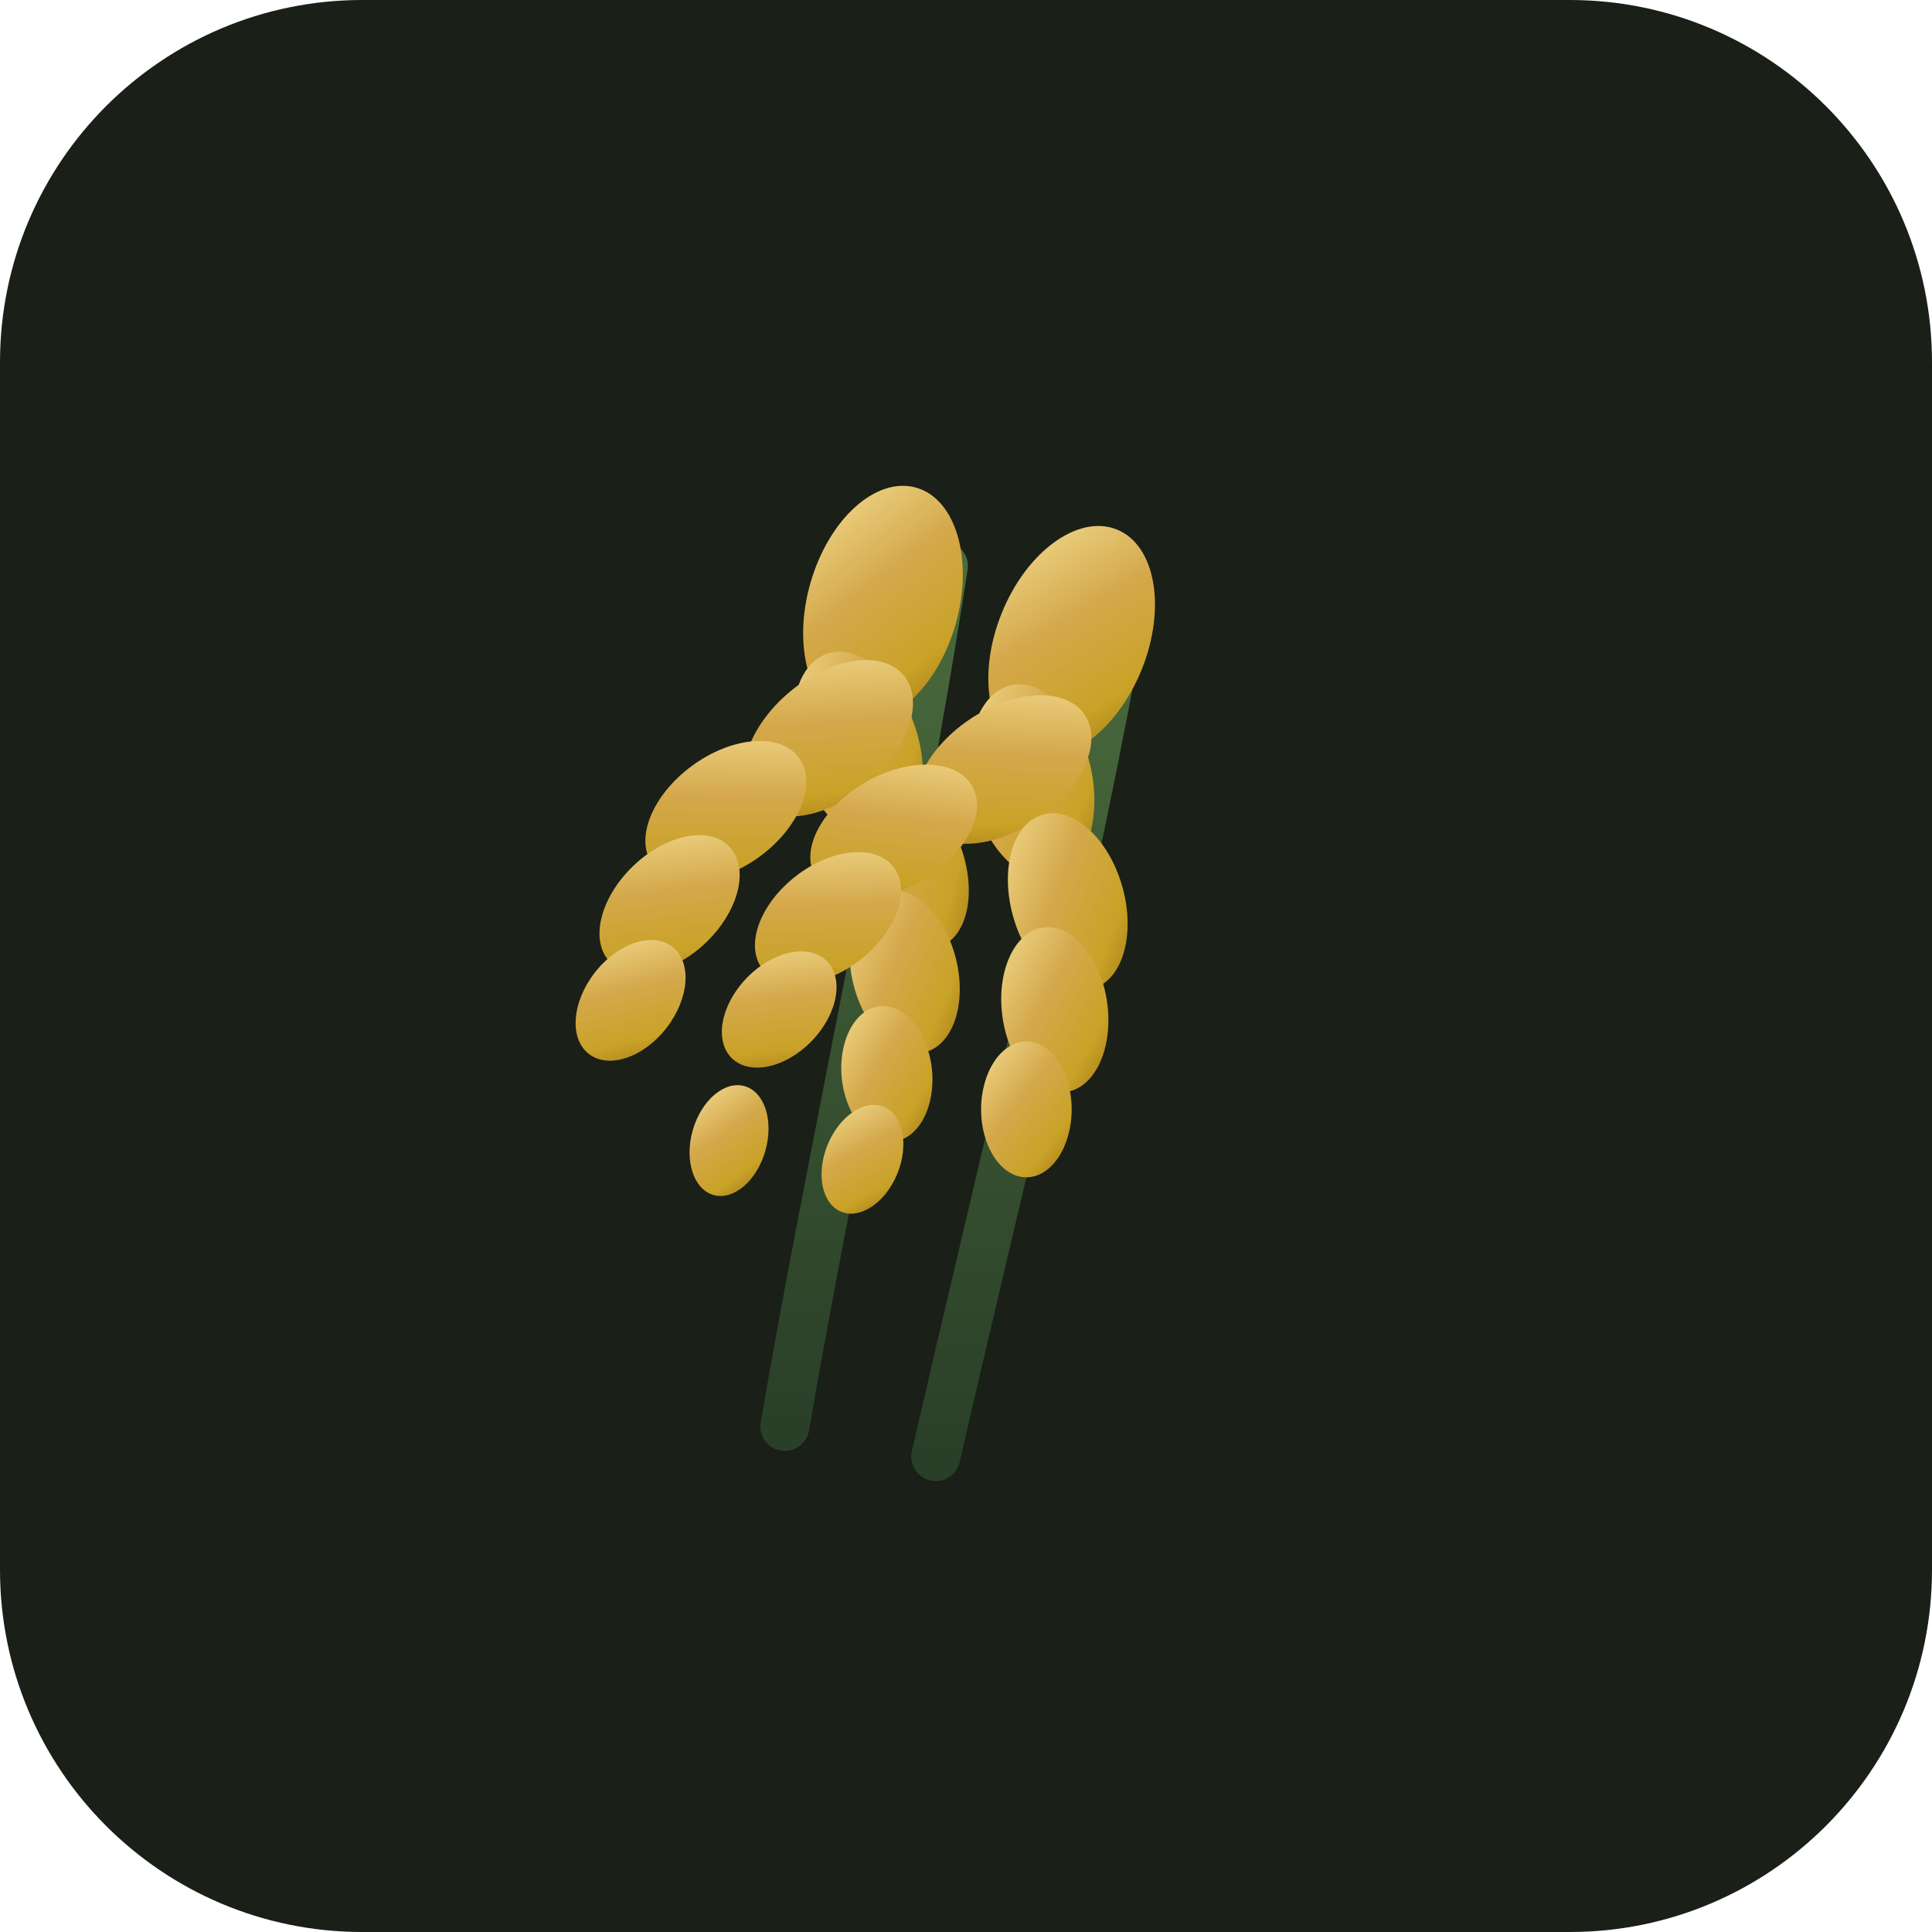
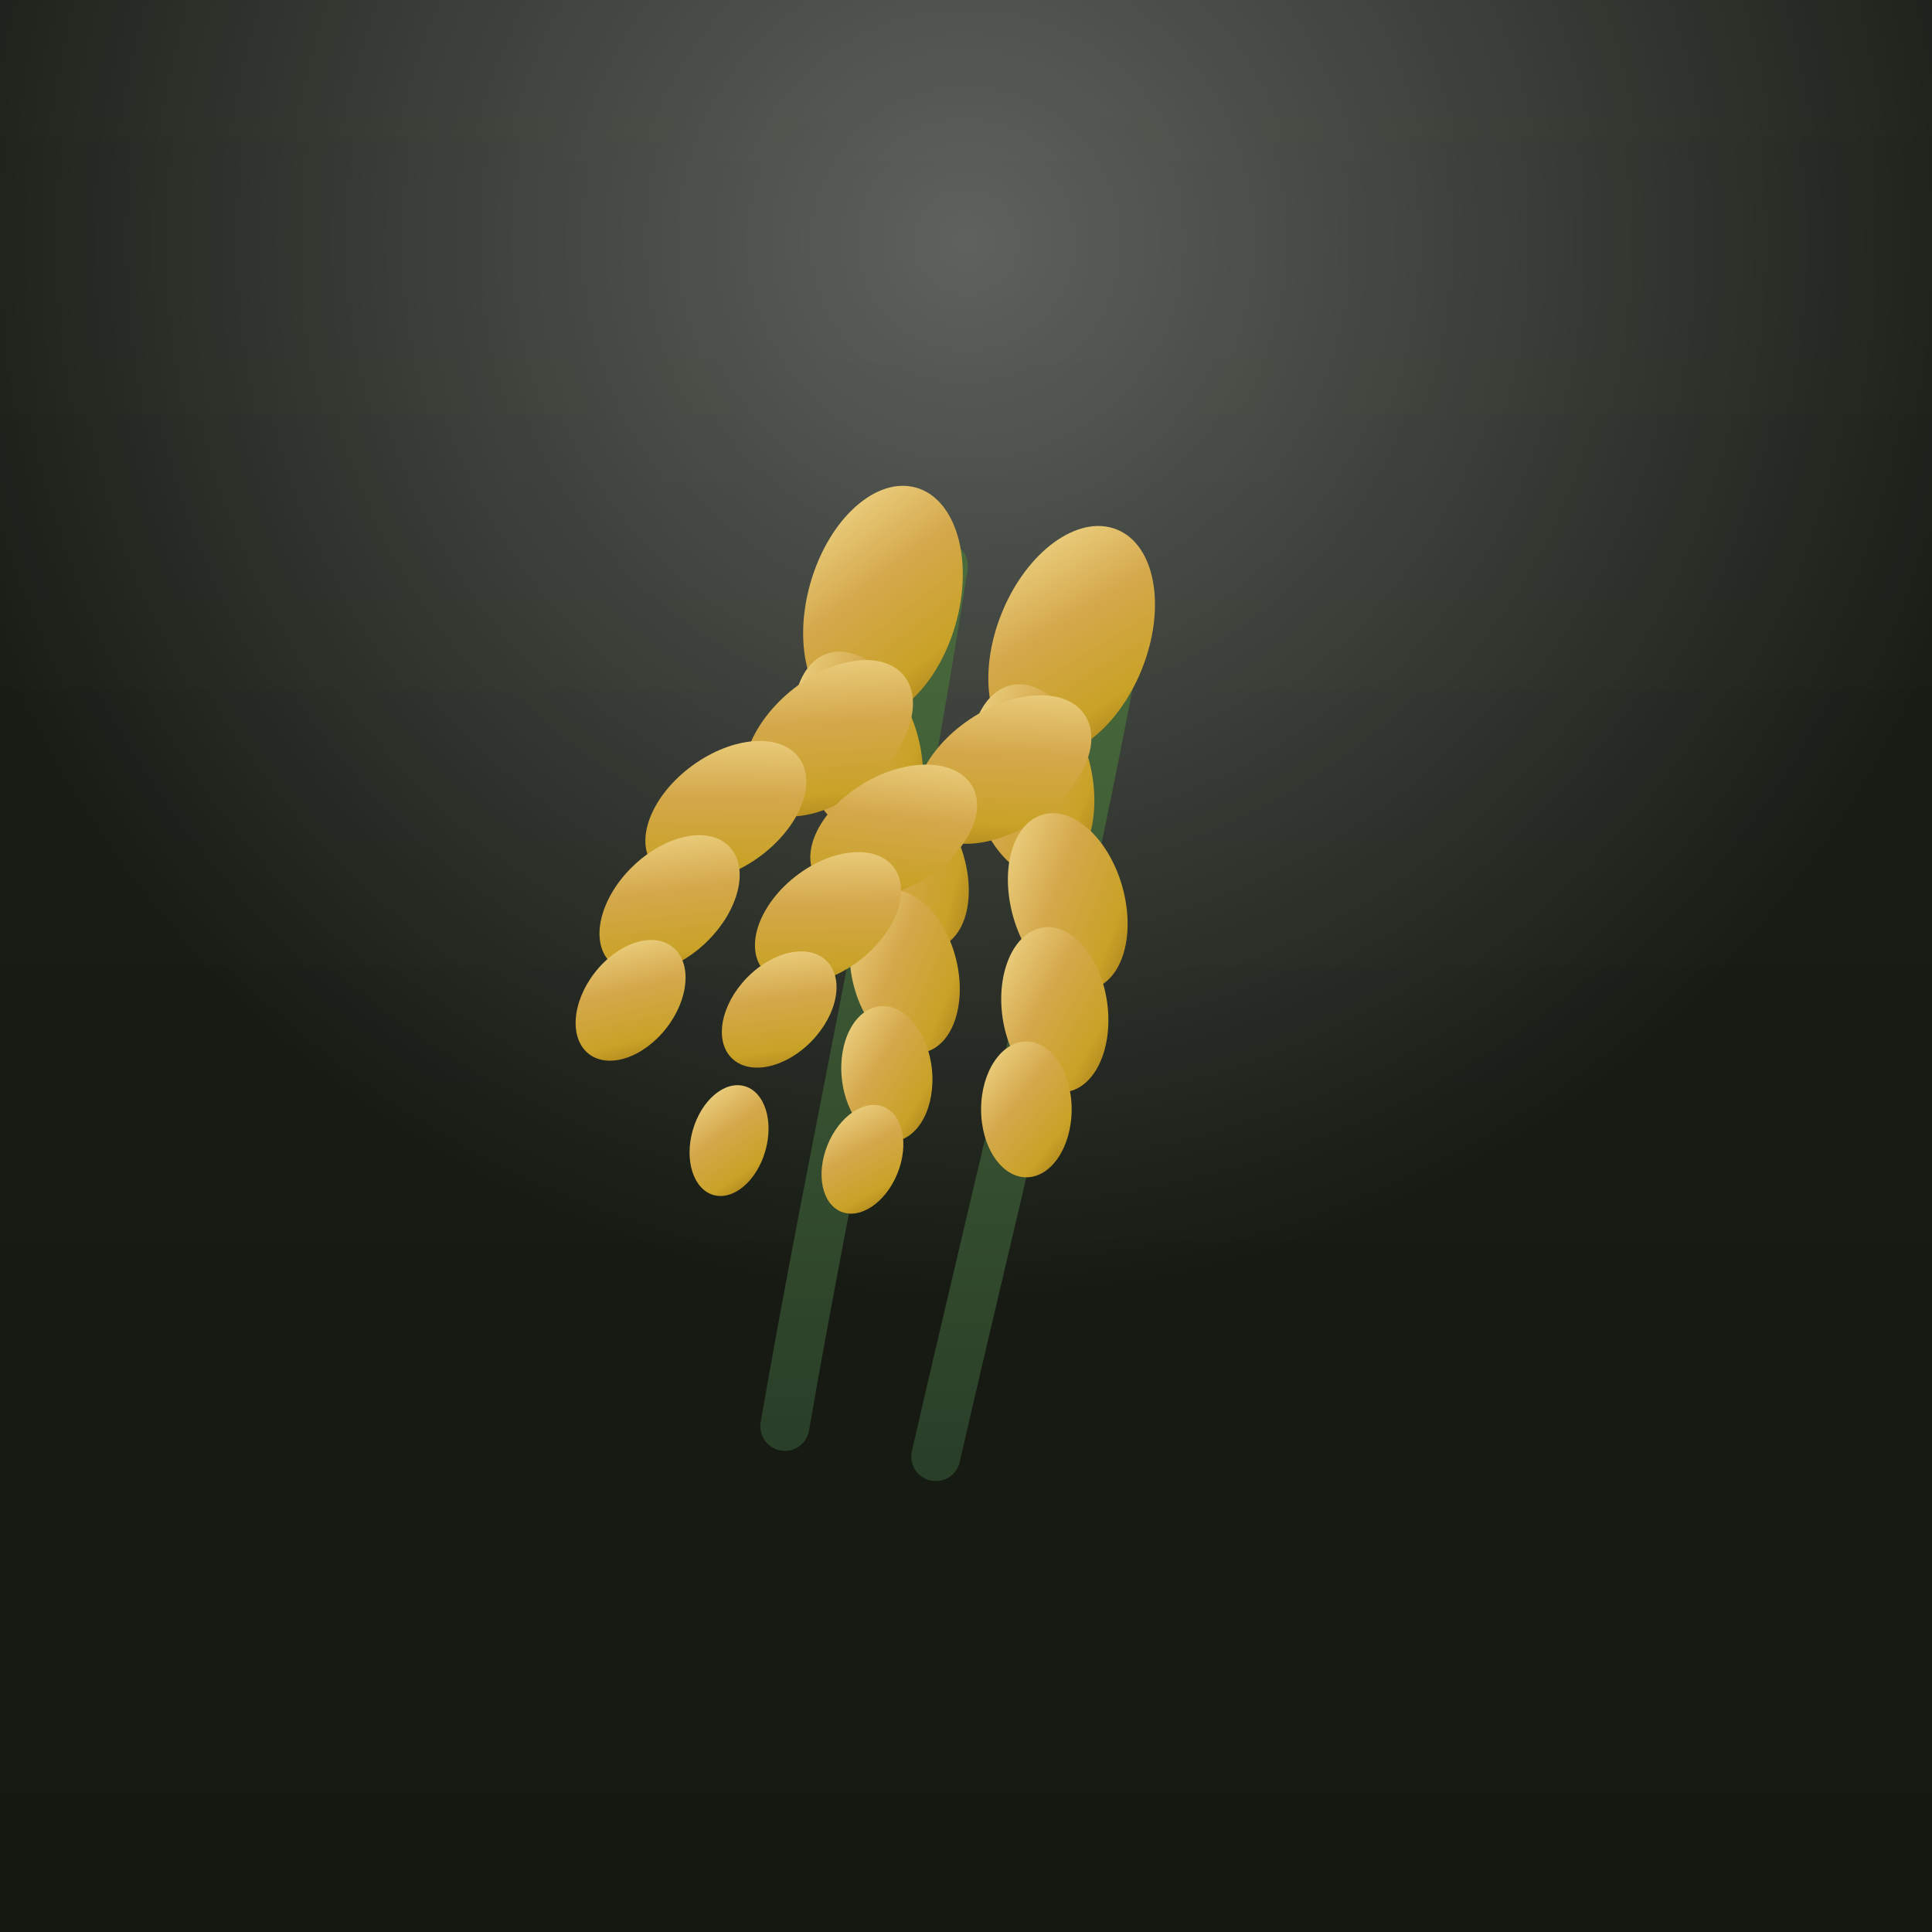
<svg xmlns="http://www.w3.org/2000/svg" viewBox="0 0 512 512" role="img" aria-label="Regionaler Geschmack – logo on dark">
-   <rect width="512" height="512" rx="96" fill="#1a1f18" />
  <defs>
+     <linearGradient id="iconBg" x1="0" y1="0" x2="0" y2="512" gradientUnits="userSpaceOnUse">
+       <stop offset="0" stop-color="#1a1f18" />
+       <stop offset="1" stop-color="#141810" />
+     </linearGradient>
+     <radialGradient id="iconHi" cx="256" cy="64" r="280" gradientUnits="userSpaceOnUse">
+       <stop offset="0" stop-color="#FFFFFF" stop-opacity="0.30" />
+       <stop offset="1" stop-color="#FFFFFF" stop-opacity="0" />
+     </radialGradient>
    <linearGradient id="grain" x1="8%" y1="0%" x2="92%" y2="100%">
      <stop offset="0%" stop-color="#f0d78a" />
      <stop offset="42%" stop-color="#d4a84b" />
      <stop offset="78%" stop-color="#c9a227" />
      <stop offset="100%" stop-color="#a67c1a" />
    </linearGradient>
    <linearGradient id="stem" x1="0%" y1="0%" x2="0%" y2="100%">
      <stop offset="0%" stop-color="#4a6b3c" />
      <stop offset="100%" stop-color="#2a3f28" />
    </linearGradient>
  </defs>
+   <rect width="512" height="512" fill="url(#iconBg)" />
+   <rect width="512" height="512" fill="url(#iconHi)" />
  <g transform="translate(256 268)">
    <g stroke="url(#stem)" stroke-width="13" stroke-linecap="round" fill="none">
      <path d="M-48 110 C-36 40 -18 -40 -6 -118" />
      <path d="M-8 118 C8 48 28 -30 42 -110" />
    </g>
    <g fill="url(#grain)" transform="translate(-22 -108) rotate(16)">
      <ellipse cx="0" cy="0" rx="20" ry="32" />
      <ellipse cx="-18" cy="34" rx="16" ry="26" transform="rotate(-34)" />
      <ellipse cx="18" cy="34" rx="16" ry="26" transform="rotate(34)" />
      <ellipse cx="-20" cy="66" rx="15" ry="24" transform="rotate(-38)" />
      <ellipse cx="20" cy="66" rx="15" ry="24" transform="rotate(38)" />
      <ellipse cx="-18" cy="96" rx="14" ry="22" transform="rotate(-30)" />
      <ellipse cx="18" cy="96" rx="14" ry="22" transform="rotate(30)" />
      <ellipse cx="-12" cy="124" rx="12" ry="18" transform="rotate(-22)" />
      <ellipse cx="12" cy="124" rx="12" ry="18" transform="rotate(22)" />
      <ellipse cx="0" cy="148" rx="10" ry="15" />
    </g>
    <g fill="url(#grain)" transform="translate(28 -98) rotate(22)">
      <ellipse cx="0" cy="0" rx="20" ry="32" />
      <ellipse cx="-18" cy="34" rx="16" ry="26" transform="rotate(-34)" />
      <ellipse cx="18" cy="34" rx="16" ry="26" transform="rotate(34)" />
      <ellipse cx="-20" cy="66" rx="15" ry="24" transform="rotate(-38)" />
      <ellipse cx="20" cy="66" rx="15" ry="24" transform="rotate(38)" />
      <ellipse cx="-18" cy="96" rx="14" ry="22" transform="rotate(-30)" />
      <ellipse cx="18" cy="96" rx="14" ry="22" transform="rotate(30)" />
      <ellipse cx="-12" cy="124" rx="12" ry="18" transform="rotate(-22)" />
      <ellipse cx="12" cy="124" rx="12" ry="18" transform="rotate(22)" />
      <ellipse cx="0" cy="148" rx="10" ry="15" />
    </g>
  </g>
</svg>
